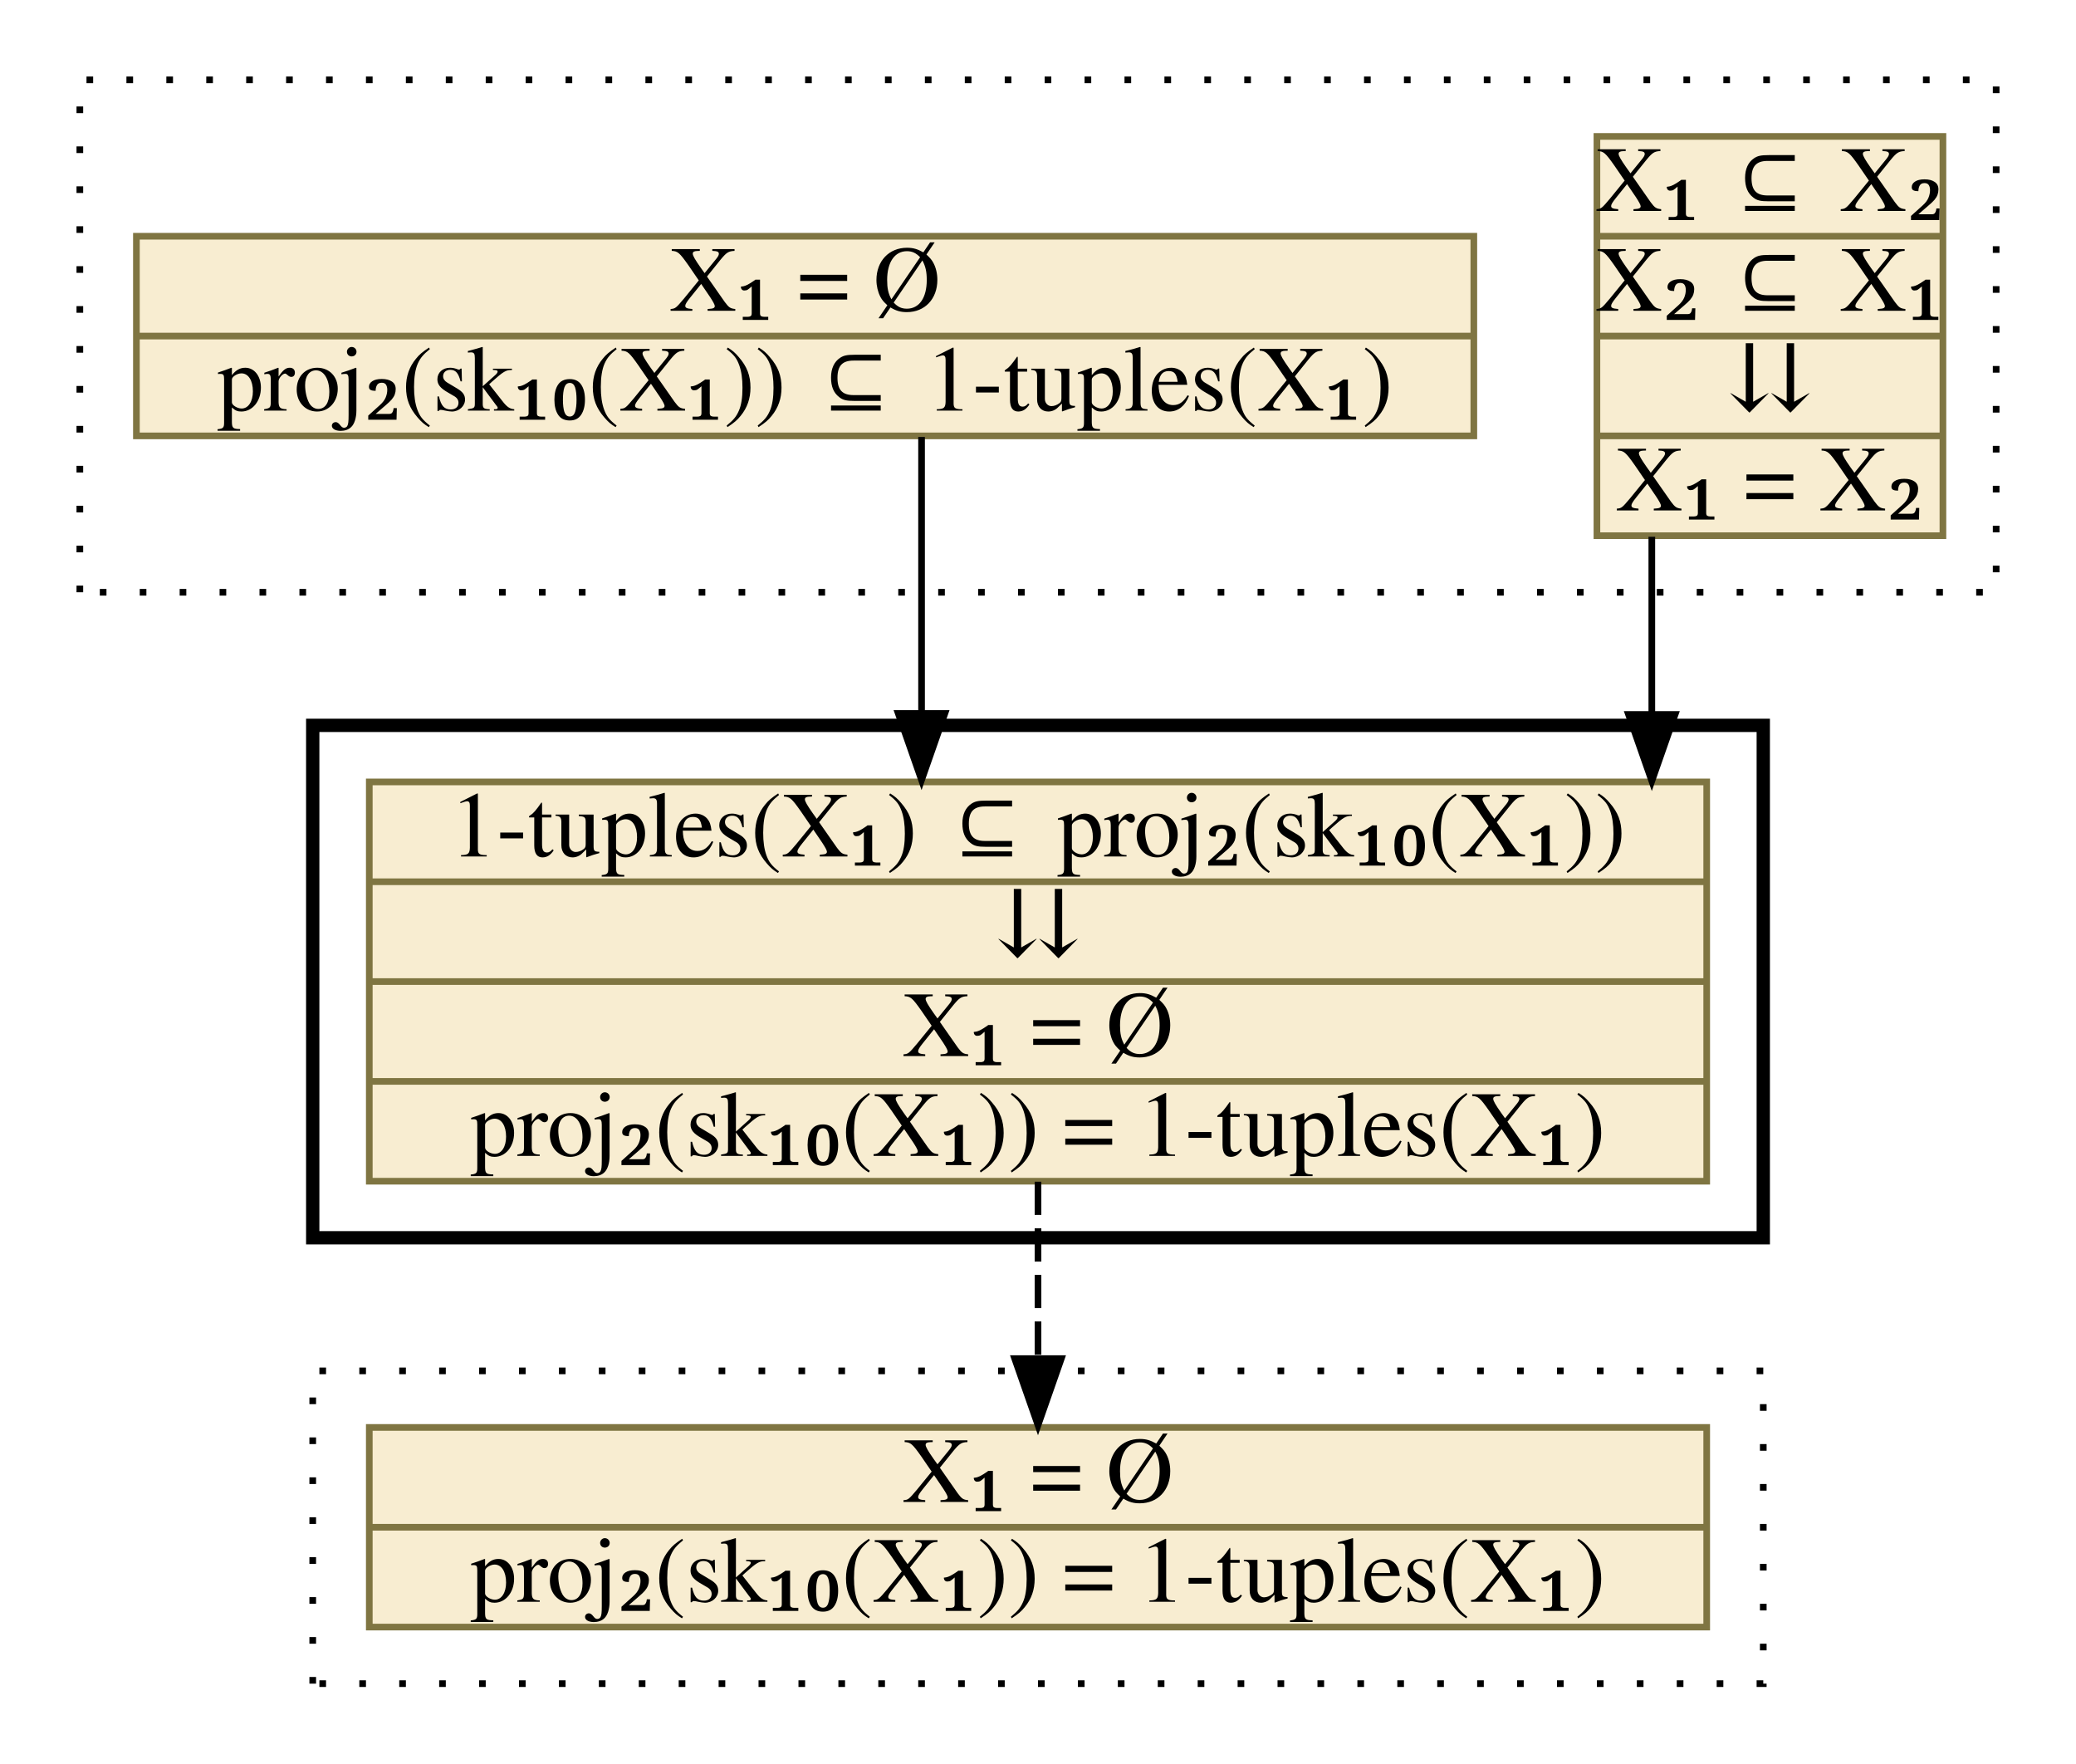
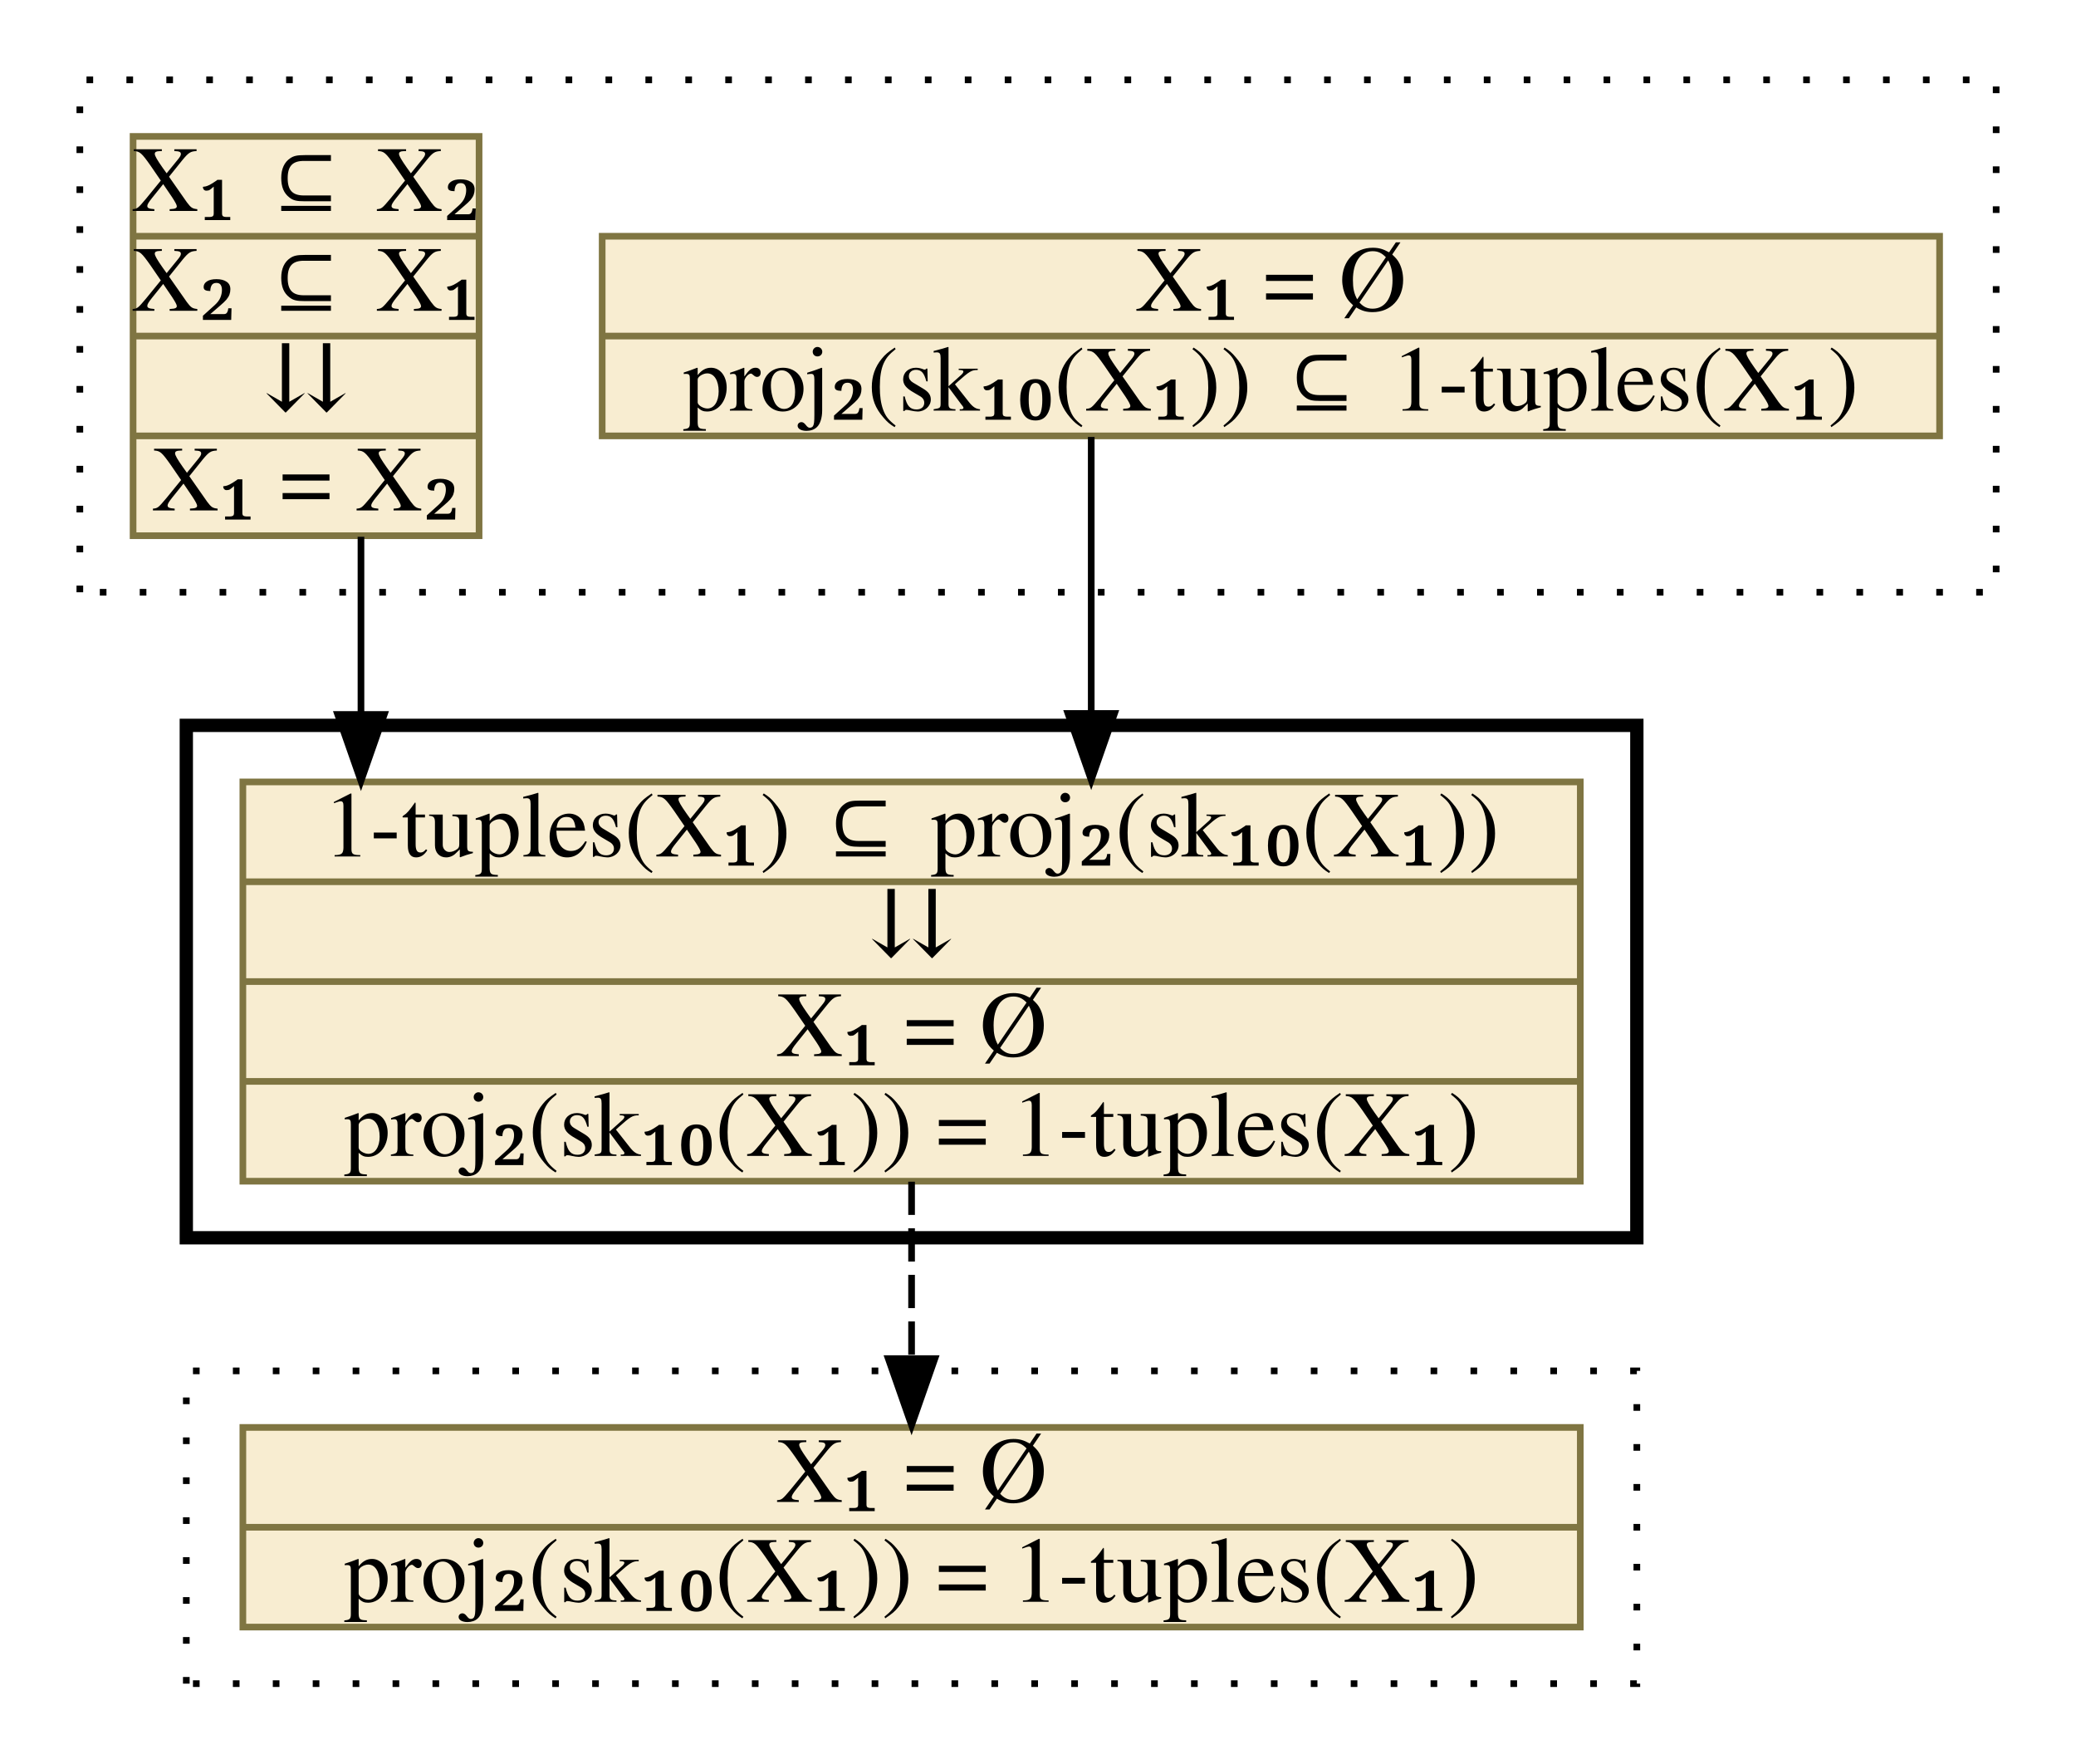
<svg xmlns="http://www.w3.org/2000/svg" xmlns:xlink="http://www.w3.org/1999/xlink" width="312pt" height="265pt" viewBox="0.00 0.00 312.00 265.00">
  <g id="graph0" class="graph" transform="scale(1 1) rotate(0) translate(4 261)">
    <g id="clust1" class="cluster">
      <polygon fill="transparent" stroke="black" stroke-dasharray="1,5" points="8,-172 8,-249 296,-249 296,-172 8,-172" />
    </g>
    <g id="clust2" class="cluster">
-       <polygon fill="transparent" stroke="black" stroke-width="2" points="43,-75 43,-152 261,-152 261,-75 43,-75" />
+       <polygon fill="transparent" stroke="black" stroke-width="2" points="24,-75 24,-152 242,-152 242,-75 24,-75" />
    </g>
    <g id="clust3" class="cluster">
-       <polygon fill="transparent" stroke="black" stroke-dasharray="1,5" points="43,-8 43,-55 261,-55 261,-8 43,-8" />
+       <polygon fill="transparent" stroke="black" stroke-dasharray="1,5" points="24,-8 24,-55 242,-55 242,-8 24,-8" />
    </g>
    <g id="node1" class="node">
      <g id="a_node1">
-         <a xlink:href="c_0_112.html" xlink:title="{X₁ ⊆ X₂|X₂ ⊆ X₁|⇊|X₁ = X₂}" target="_vizar">
-           <polygon fill="#f8edd1" stroke="#7f7542" points="236,-180.5 236,-240.5 288,-240.5 288,-180.5 236,-180.5" />
-           <text text-anchor="middle" x="262" y="-229.3" font-family="Times,serif" font-size="14.00">X₁ ⊆ X₂</text>
-           <polyline fill="none" stroke="#7f7542" points="236,-225.5 288,-225.5 " />
-           <text text-anchor="middle" x="262" y="-214.3" font-family="Times,serif" font-size="14.00">X₂ ⊆ X₁</text>
-           <polyline fill="none" stroke="#7f7542" points="236,-210.5 288,-210.5 " />
-           <text text-anchor="middle" x="262" y="-199.3" font-family="Times,serif" font-size="14.00">⇊</text>
-           <polyline fill="none" stroke="#7f7542" points="236,-195.5 288,-195.5 " />
-           <text text-anchor="middle" x="262" y="-184.3" font-family="Times,serif" font-size="14.00">X₁ = X₂</text>
+         <a xlink:href="c_0_113.html" xlink:title="{X₁ = Ø|proj₂(sk₁₀(X₁)) ⊆ 1-tuples(X₁)}" target="_vizar">
+           <polygon fill="#f8edd1" stroke="#7f7542" points="86.5,-195.5 86.5,-225.5 287.5,-225.5 287.5,-195.5 86.5,-195.5" />
+           <text text-anchor="middle" x="187" y="-214.3" font-family="Times,serif" font-size="14.00">X₁ = Ø</text>
+           <polyline fill="none" stroke="#7f7542" points="86.5,-210.5 287.5,-210.5 " />
+           <text text-anchor="middle" x="187" y="-199.3" font-family="Times,serif" font-size="14.00">proj₂(sk₁₀(X₁)) ⊆ 1-tuples(X₁)</text>
        </a>
      </g>
    </g>
    <g id="node3" class="node">
      <g id="a_node3">
        <a xlink:href="c_0_118.html" xlink:title="{1-tuples(X₁) ⊆ proj₂(sk₁₀(X₁))|⇊|X₁ = Ø|proj₂(sk₁₀(X₁)) = 1-tuples(X₁)}" target="_vizar">
-           <polygon fill="#f8edd1" stroke="#7f7542" points="51.5,-83.5 51.5,-143.5 252.5,-143.5 252.5,-83.5 51.5,-83.5" />
-           <text text-anchor="middle" x="152" y="-132.3" font-family="Times,serif" font-size="14.00">1-tuples(X₁) ⊆ proj₂(sk₁₀(X₁))</text>
-           <polyline fill="none" stroke="#7f7542" points="51.5,-128.5 252.5,-128.5 " />
-           <text text-anchor="middle" x="152" y="-117.3" font-family="Times,serif" font-size="14.00">⇊</text>
-           <polyline fill="none" stroke="#7f7542" points="51.5,-113.5 252.5,-113.5 " />
-           <text text-anchor="middle" x="152" y="-102.3" font-family="Times,serif" font-size="14.00">X₁ = Ø</text>
-           <polyline fill="none" stroke="#7f7542" points="51.5,-98.5 252.5,-98.5 " />
-           <text text-anchor="middle" x="152" y="-87.3" font-family="Times,serif" font-size="14.00">proj₂(sk₁₀(X₁)) = 1-tuples(X₁)</text>
+           <polygon fill="#f8edd1" stroke="#7f7542" points="32.5,-83.5 32.5,-143.5 233.5,-143.5 233.5,-83.5 32.5,-83.5" />
+           <text text-anchor="middle" x="133" y="-132.3" font-family="Times,serif" font-size="14.00">1-tuples(X₁) ⊆ proj₂(sk₁₀(X₁))</text>
+           <polyline fill="none" stroke="#7f7542" points="32.5,-128.5 233.5,-128.5 " />
+           <text text-anchor="middle" x="133" y="-117.3" font-family="Times,serif" font-size="14.00">⇊</text>
+           <polyline fill="none" stroke="#7f7542" points="32.5,-113.5 233.5,-113.5 " />
+           <text text-anchor="middle" x="133" y="-102.3" font-family="Times,serif" font-size="14.00">X₁ = Ø</text>
+           <polyline fill="none" stroke="#7f7542" points="32.5,-98.5 233.5,-98.5 " />
+           <text text-anchor="middle" x="133" y="-87.3" font-family="Times,serif" font-size="14.00">proj₂(sk₁₀(X₁)) = 1-tuples(X₁)</text>
        </a>
      </g>
    </g>
    <g id="edge1" class="edge">
-       <path fill="none" stroke="black" d="M244.25,-180.34C244.25,-180.34 244.25,-153.64 244.25,-153.64" />
-       <polygon fill="black" stroke="black" points="247.75,-153.64 244.25,-143.64 240.75,-153.64 247.75,-153.64" />
+       <path fill="none" stroke="black" d="M160,-195.34C160,-195.34 160,-153.79 160,-153.79" />
+       <polygon fill="black" stroke="black" points="163.5,-153.79 160,-143.79 156.5,-153.79 163.5,-153.79" />
    </g>
    <g id="node2" class="node">
      <g id="a_node2">
-         <a xlink:href="c_0_113.html" xlink:title="{X₁ = Ø|proj₂(sk₁₀(X₁)) ⊆ 1-tuples(X₁)}" target="_vizar">
-           <polygon fill="#f8edd1" stroke="#7f7542" points="16.5,-195.5 16.5,-225.5 217.5,-225.5 217.5,-195.5 16.5,-195.5" />
-           <text text-anchor="middle" x="117" y="-214.3" font-family="Times,serif" font-size="14.00">X₁ = Ø</text>
-           <polyline fill="none" stroke="#7f7542" points="16.5,-210.5 217.5,-210.5 " />
-           <text text-anchor="middle" x="117" y="-199.3" font-family="Times,serif" font-size="14.00">proj₂(sk₁₀(X₁)) ⊆ 1-tuples(X₁)</text>
+         <a xlink:href="c_0_112.html" xlink:title="{X₁ ⊆ X₂|X₂ ⊆ X₁|⇊|X₁ = X₂}" target="_vizar">
+           <polygon fill="#f8edd1" stroke="#7f7542" points="16,-180.5 16,-240.5 68,-240.5 68,-180.5 16,-180.5" />
+           <text text-anchor="middle" x="42" y="-229.3" font-family="Times,serif" font-size="14.00">X₁ ⊆ X₂</text>
+           <polyline fill="none" stroke="#7f7542" points="16,-225.5 68,-225.5 " />
+           <text text-anchor="middle" x="42" y="-214.3" font-family="Times,serif" font-size="14.00">X₂ ⊆ X₁</text>
+           <polyline fill="none" stroke="#7f7542" points="16,-210.5 68,-210.5 " />
+           <text text-anchor="middle" x="42" y="-199.3" font-family="Times,serif" font-size="14.00">⇊</text>
+           <polyline fill="none" stroke="#7f7542" points="16,-195.5 68,-195.5 " />
+           <text text-anchor="middle" x="42" y="-184.3" font-family="Times,serif" font-size="14.00">X₁ = X₂</text>
        </a>
      </g>
    </g>
    <g id="edge2" class="edge">
-       <path fill="none" stroke="black" d="M134.5,-195.34C134.5,-195.34 134.5,-153.79 134.5,-153.79" />
-       <polygon fill="black" stroke="black" points="138,-153.79 134.5,-143.79 131,-153.79 138,-153.79" />
+       <path fill="none" stroke="black" d="M50.25,-180.34C50.25,-180.34 50.25,-153.64 50.25,-153.64" />
+       <polygon fill="black" stroke="black" points="53.75,-153.64 50.25,-143.64 46.75,-153.64 53.75,-153.64" />
    </g>
    <g id="node4" class="node">
      <g id="a_node4">
        <a xlink:href="c_0_125.html" xlink:title="{X₁ = Ø|proj₂(sk₁₀(X₁)) = 1-tuples(X₁)}" target="_vizar">
-           <polygon fill="#f8edd1" stroke="#7f7542" points="51.5,-16.5 51.5,-46.5 252.5,-46.5 252.5,-16.5 51.5,-16.5" />
-           <text text-anchor="middle" x="152" y="-35.3" font-family="Times,serif" font-size="14.00">X₁ = Ø</text>
-           <polyline fill="none" stroke="#7f7542" points="51.5,-31.5 252.5,-31.5 " />
-           <text text-anchor="middle" x="152" y="-20.3" font-family="Times,serif" font-size="14.00">proj₂(sk₁₀(X₁)) = 1-tuples(X₁)</text>
+           <polygon fill="#f8edd1" stroke="#7f7542" points="32.5,-16.5 32.5,-46.5 233.5,-46.5 233.5,-16.5 32.5,-16.5" />
+           <text text-anchor="middle" x="133" y="-35.3" font-family="Times,serif" font-size="14.00">X₁ = Ø</text>
+           <polyline fill="none" stroke="#7f7542" points="32.5,-31.5 233.5,-31.5 " />
+           <text text-anchor="middle" x="133" y="-20.3" font-family="Times,serif" font-size="14.00">proj₂(sk₁₀(X₁)) = 1-tuples(X₁)</text>
        </a>
      </g>
    </g>
    <g id="edge3" class="edge">
-       <path fill="none" stroke="black" stroke-dasharray="5,2" d="M152,-83.43C152,-83.43 152,-56.84 152,-56.84" />
-       <polygon fill="black" stroke="black" points="155.5,-56.84 152,-46.84 148.5,-56.84 155.5,-56.84" />
+       <path fill="none" stroke="black" stroke-dasharray="5,2" d="M133,-83.43C133,-83.43 133,-56.84 133,-56.84" />
+       <polygon fill="black" stroke="black" points="136.5,-56.84 133,-46.84 129.5,-56.84 136.5,-56.84" />
    </g>
  </g>
</svg>
